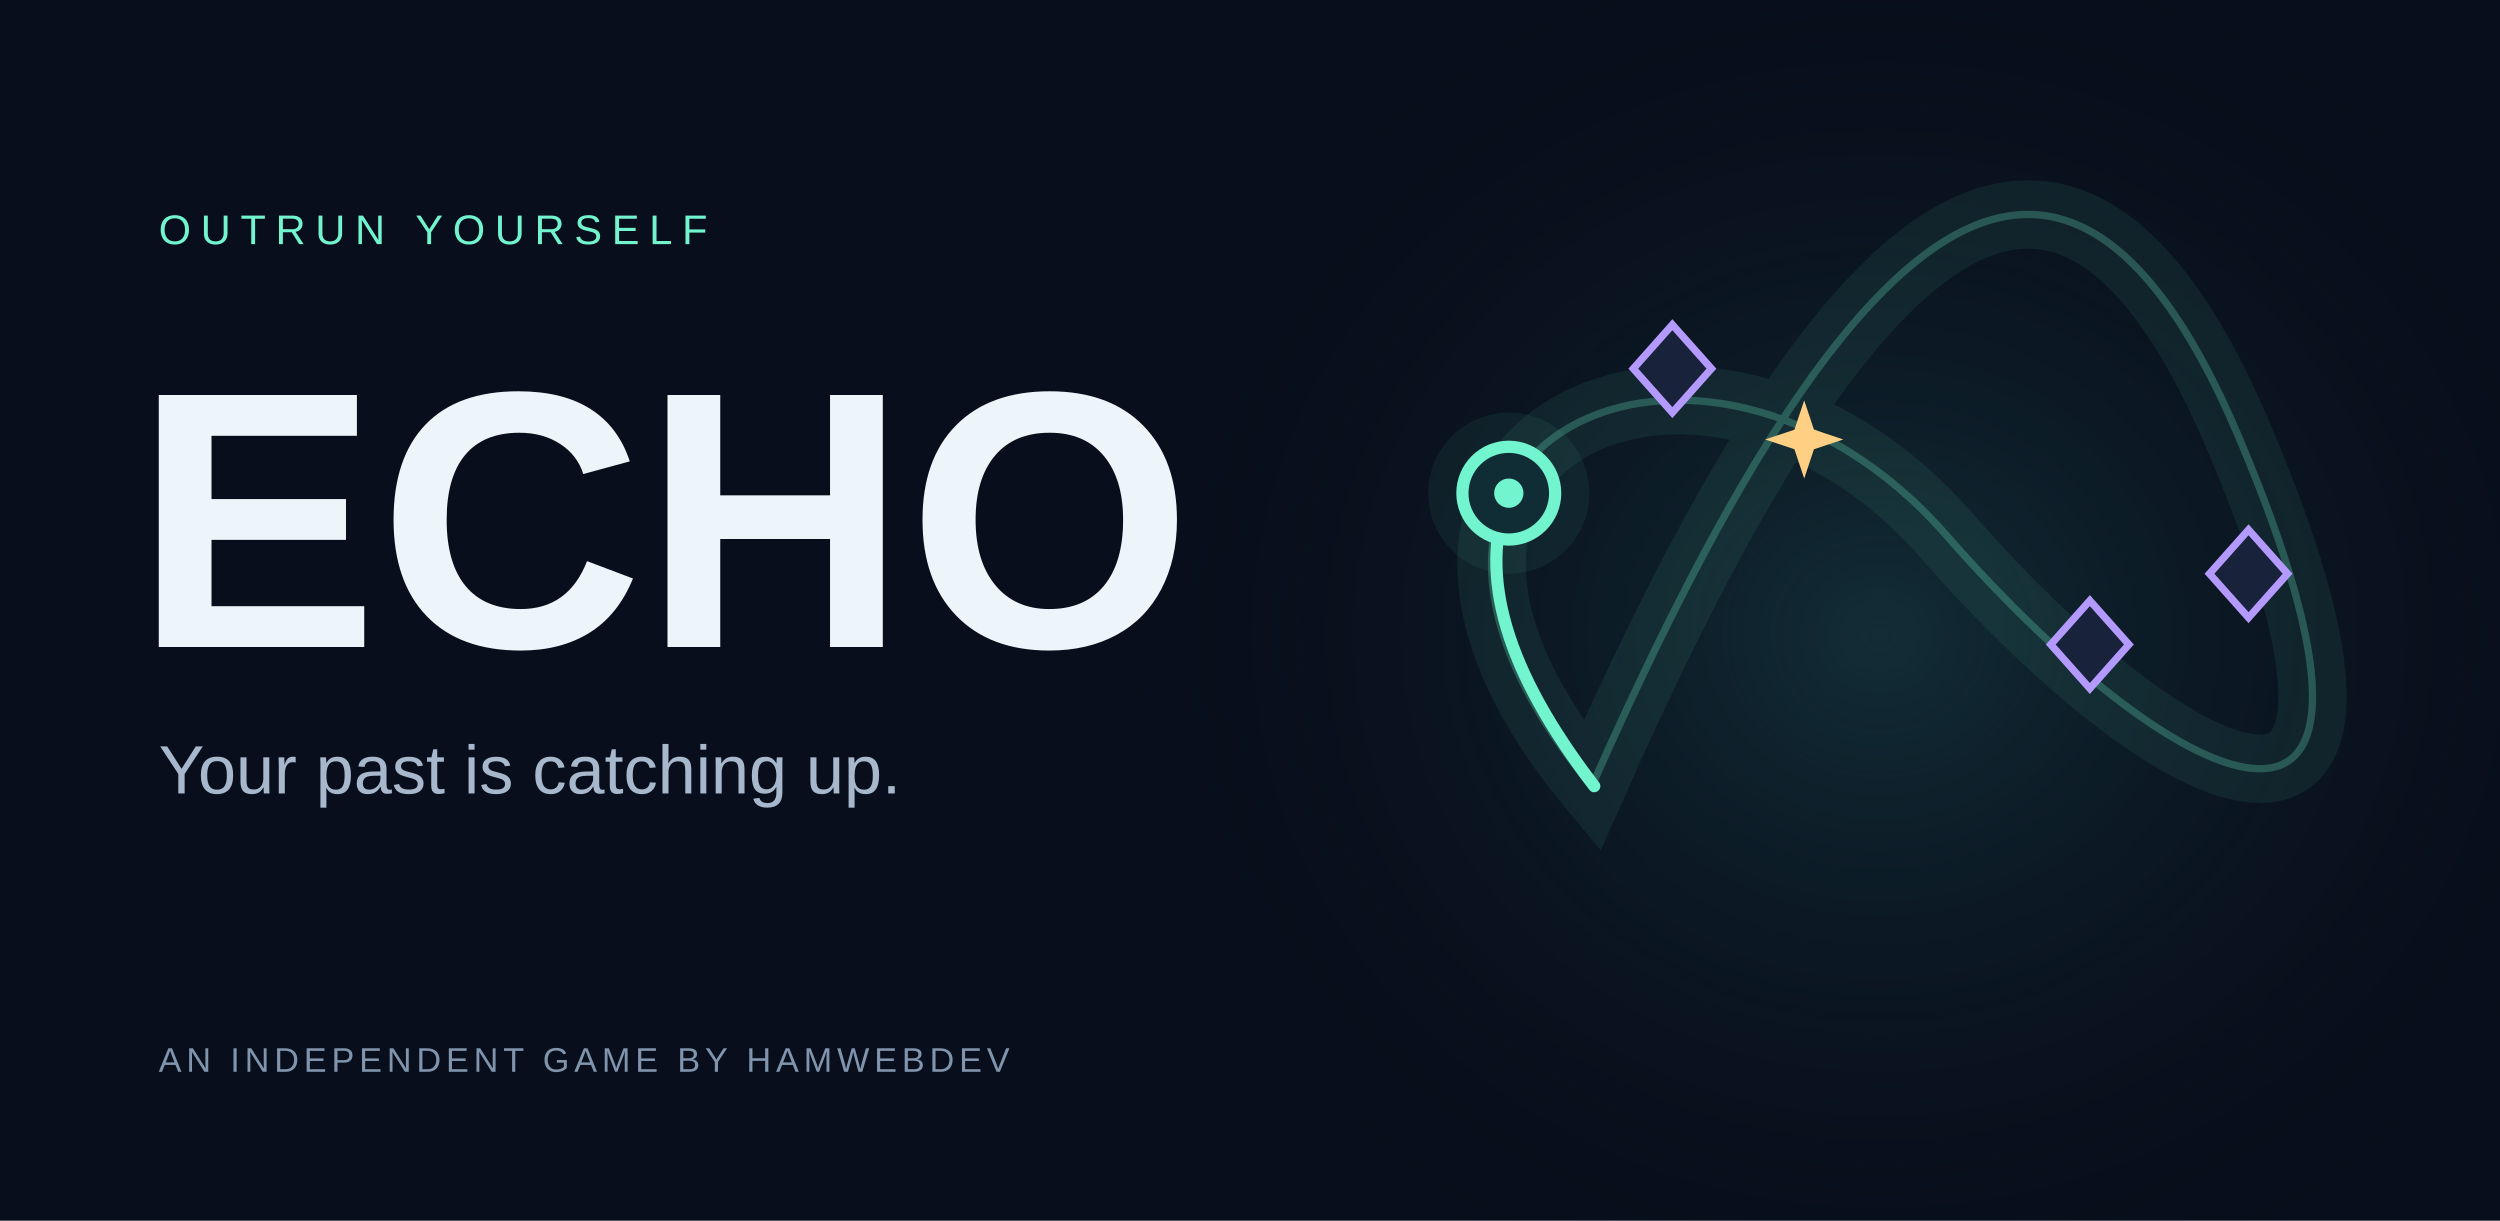
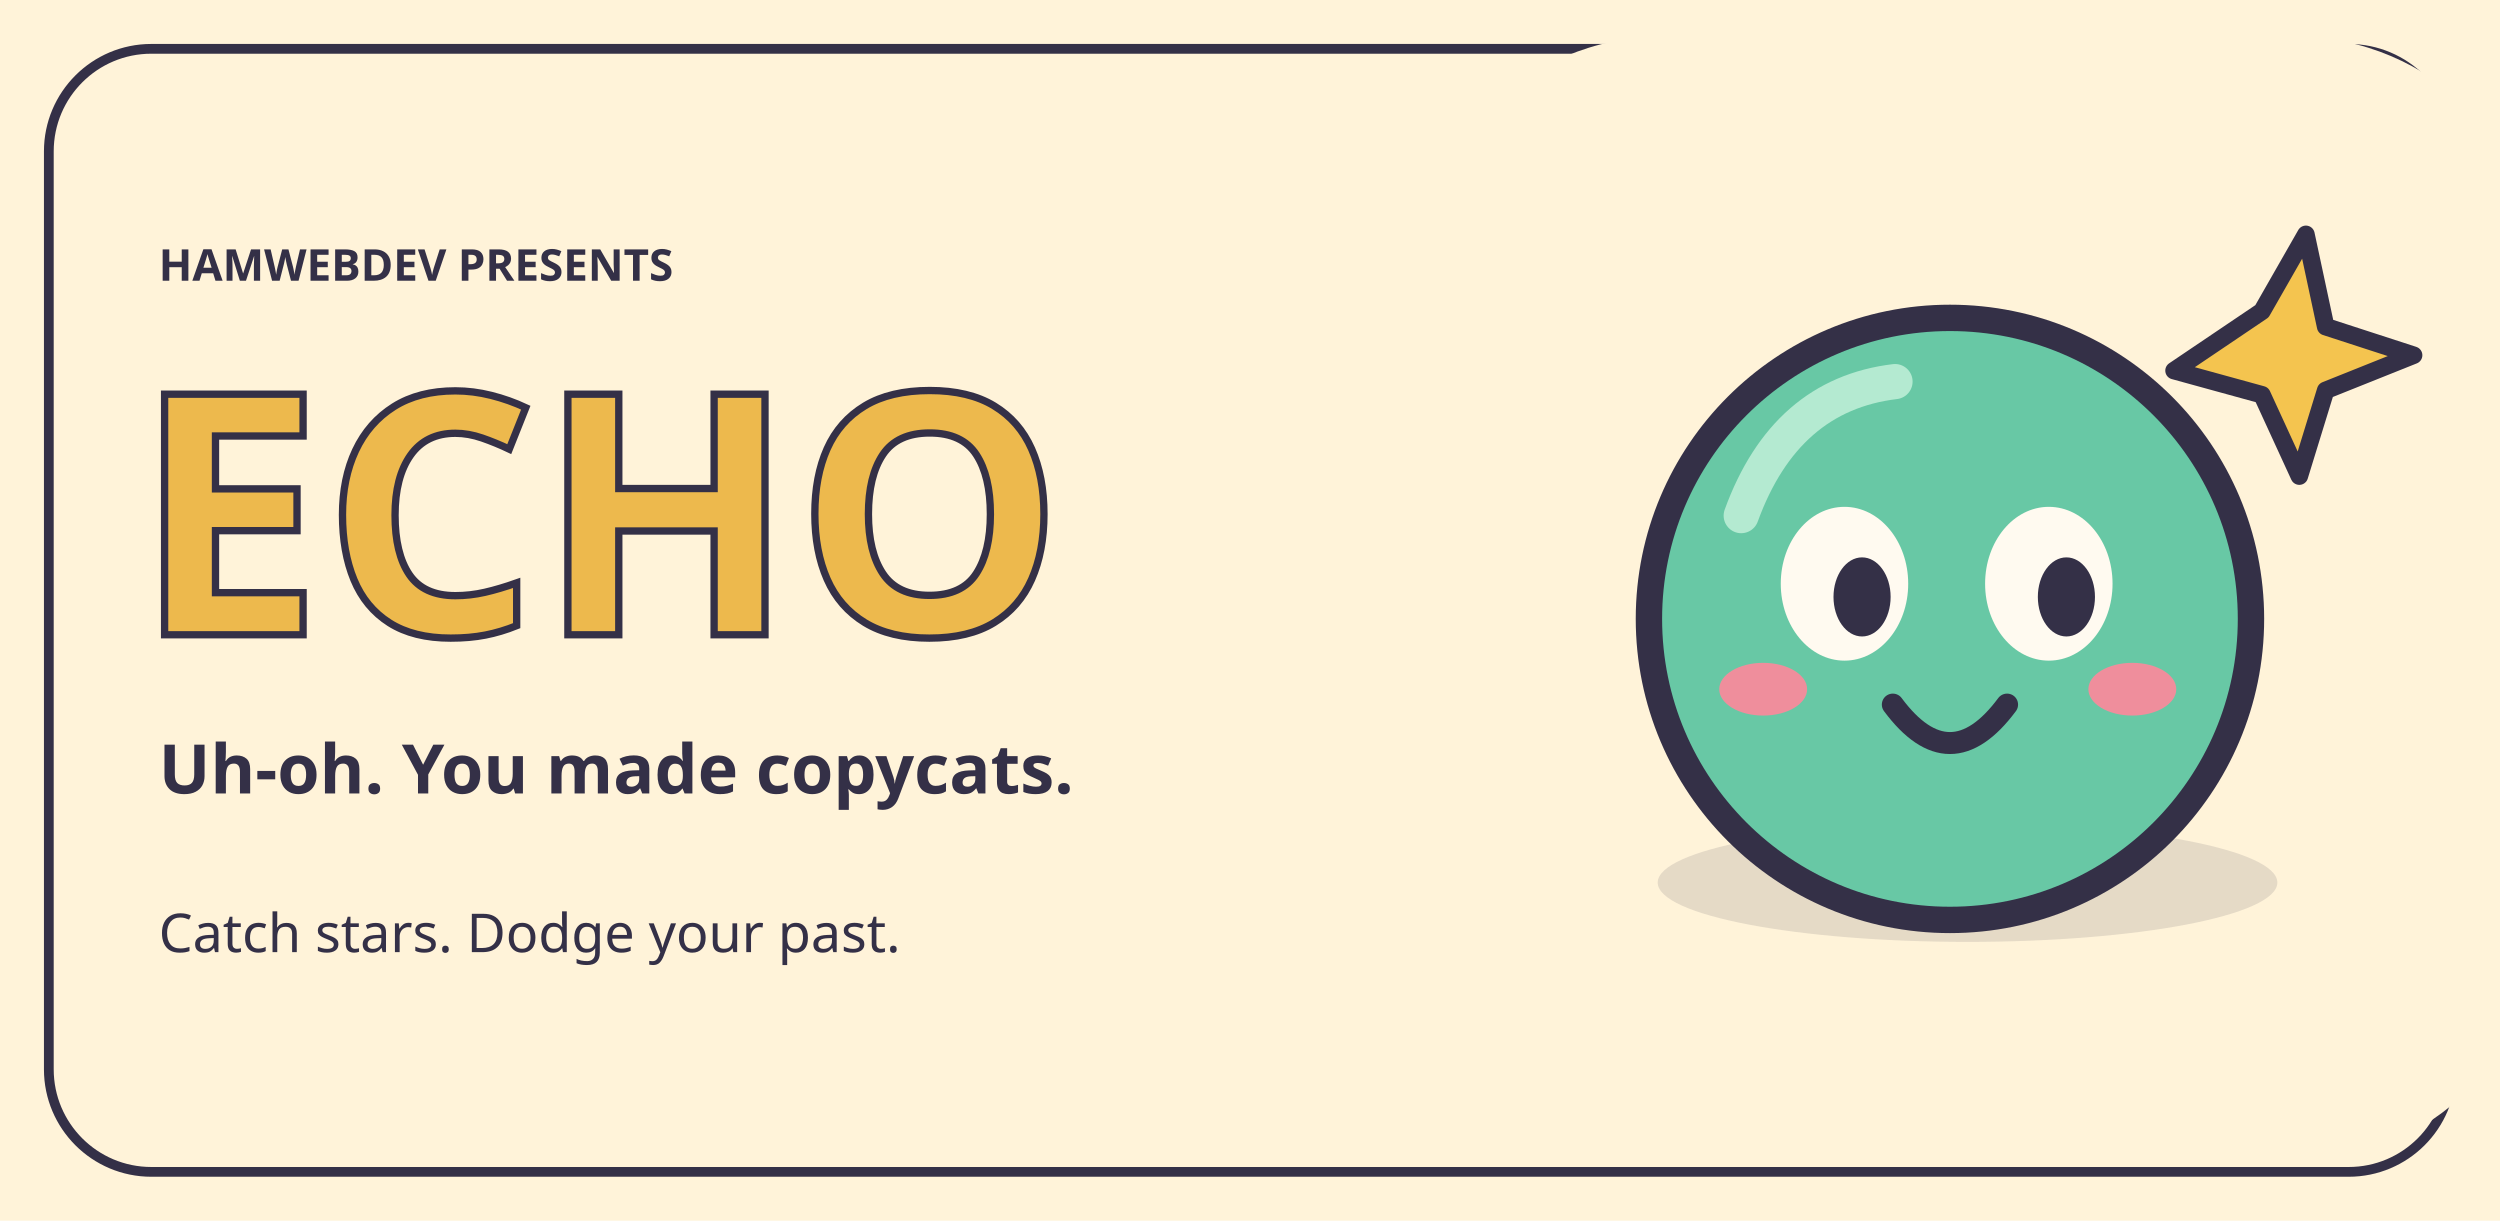
<svg xmlns="http://www.w3.org/2000/svg" width="1024" height="500" viewBox="0 0 1024 500">
-   <defs>
-     <style>@font-face{font-family:Space;src:url('../fonts/SpaceGrotesk.ttf')}text{font-family:Space,Arial,sans-serif}</style>
-     <radialGradient id="halo">
-       <stop stop-color="#173b42" stop-opacity=".7" />
-       <stop offset="1" stop-color="#080e1b" stop-opacity="0" />
-     </radialGradient>
-   </defs>
-   <rect width="1024" height="500" fill="#080e1b" />
-   <ellipse cx="770" cy="260" rx="320" ry="290" fill="url(#halo)" />
-   <text x="65" y="100" fill="#72f5cf" font-size="17" letter-spacing="4">OUTRUN YOURSELF</text>
-   <text x="55" y="265" fill="#edf5fa" font-size="150" font-weight="600">ECHO</text>
-   <text x="65" y="325" fill="#a8b8cc" font-size="28">Your past is catching up.</text>
-   <text x="65" y="439" fill="#8095ad" font-size="14" letter-spacing="2">AN INDEPENDENT GAME BY HAMWEBDEV</text>
-   <path d="M652 322C534 180 698 106 797 219S1000 375 917 179 734 137 652 322Z" fill="none" stroke="#72f5cf" stroke-opacity=".07" stroke-width="28" />
-   <path d="M652 322C534 180 698 106 797 219S1000 375 917 179 734 137 652 322Z" fill="none" stroke="#72f5cf" stroke-opacity=".25" stroke-width="3" />
-   <path d="M653 322C617 275 605 236 618 202" fill="none" stroke="#72f5cf" stroke-width="5" stroke-linecap="round" />
-   <circle cx="618" cy="202" r="33" fill="#72f5cf" fill-opacity=".06" />
-   <circle cx="618" cy="202" r="19" fill="#102c35" stroke="#72f5cf" stroke-width="5" />
-   <circle cx="618" cy="202" r="6" fill="#72f5cf" />
-   <path d="m685 133 16 18-16 18-16-18zM856 246l16 18-16 18-16-18zM921 217l16 18-16 18-16-18z" fill="#18223a" stroke="#b49aff" stroke-width="3" />
-   <path d="m739 164 4 12 12 4-12 4-4 12-4-12-12-4 12-4z" fill="#ffcf83" />
+   <rect width="1024" height="500" fill="#fff3d9" />
+   <rect x="20" y="20" width="984" height="460" rx="42" fill="none" stroke="#343047" stroke-width="4" />
+   <g transform="translate(580 15) scale(.9)">
+     <rect width="512" height="512" rx="112" fill="#fff3d9" />
+     <path d="M385 125l20-35 9 42 40 13-40 16-12 39-17-37-40-11z" fill="#f4c44f" stroke="#343047" stroke-width="8" stroke-linejoin="round" />
+     <ellipse cx="251" cy="385" rx="141" ry="27" fill="#343047" opacity=".13" />
+     <circle cx="243" cy="265" r="137" fill="#68c8a5" stroke="#343047" stroke-width="12" />
+     <path d="M148 218q20-55 70-61" fill="none" stroke="#b4ead1" stroke-width="16" stroke-linecap="round" />
+     <ellipse cx="195" cy="249" rx="29" ry="35" fill="#fffaf0" />
+     <ellipse cx="288" cy="249" rx="29" ry="35" fill="#fffaf0" />
+     <ellipse cx="203" cy="255" rx="13" ry="18" fill="#343047" />
+     <ellipse cx="296" cy="255" rx="13" ry="18" fill="#343047" />
+     <ellipse cx="158" cy="297" rx="20" ry="12" fill="#ef8e9c" />
+     <ellipse cx="326" cy="297" rx="20" ry="12" fill="#ef8e9c" />
+     <path d="M217 304q26 35 52 0" fill="none" stroke="#343047" stroke-width="10" stroke-linecap="round" />
+   </g>
+   <g font-family="sans-serif" fill="#343047">
+     <text x="65" y="115" font-size="18" font-weight="bold">HAMWEBDEV PRESENTS</text>
+     <text x="55" y="260" font-size="138" font-weight="900" fill="#edb94d" stroke="#343047" stroke-width="3">ECHO</text>
+     <text x="65" y="325" font-size="28" font-weight="bold">Uh-oh. You made copycats.</text>
+     <text x="65" y="390" font-size="22">Catch stars. Dodge your past.</text>
+   </g>
</svg>
